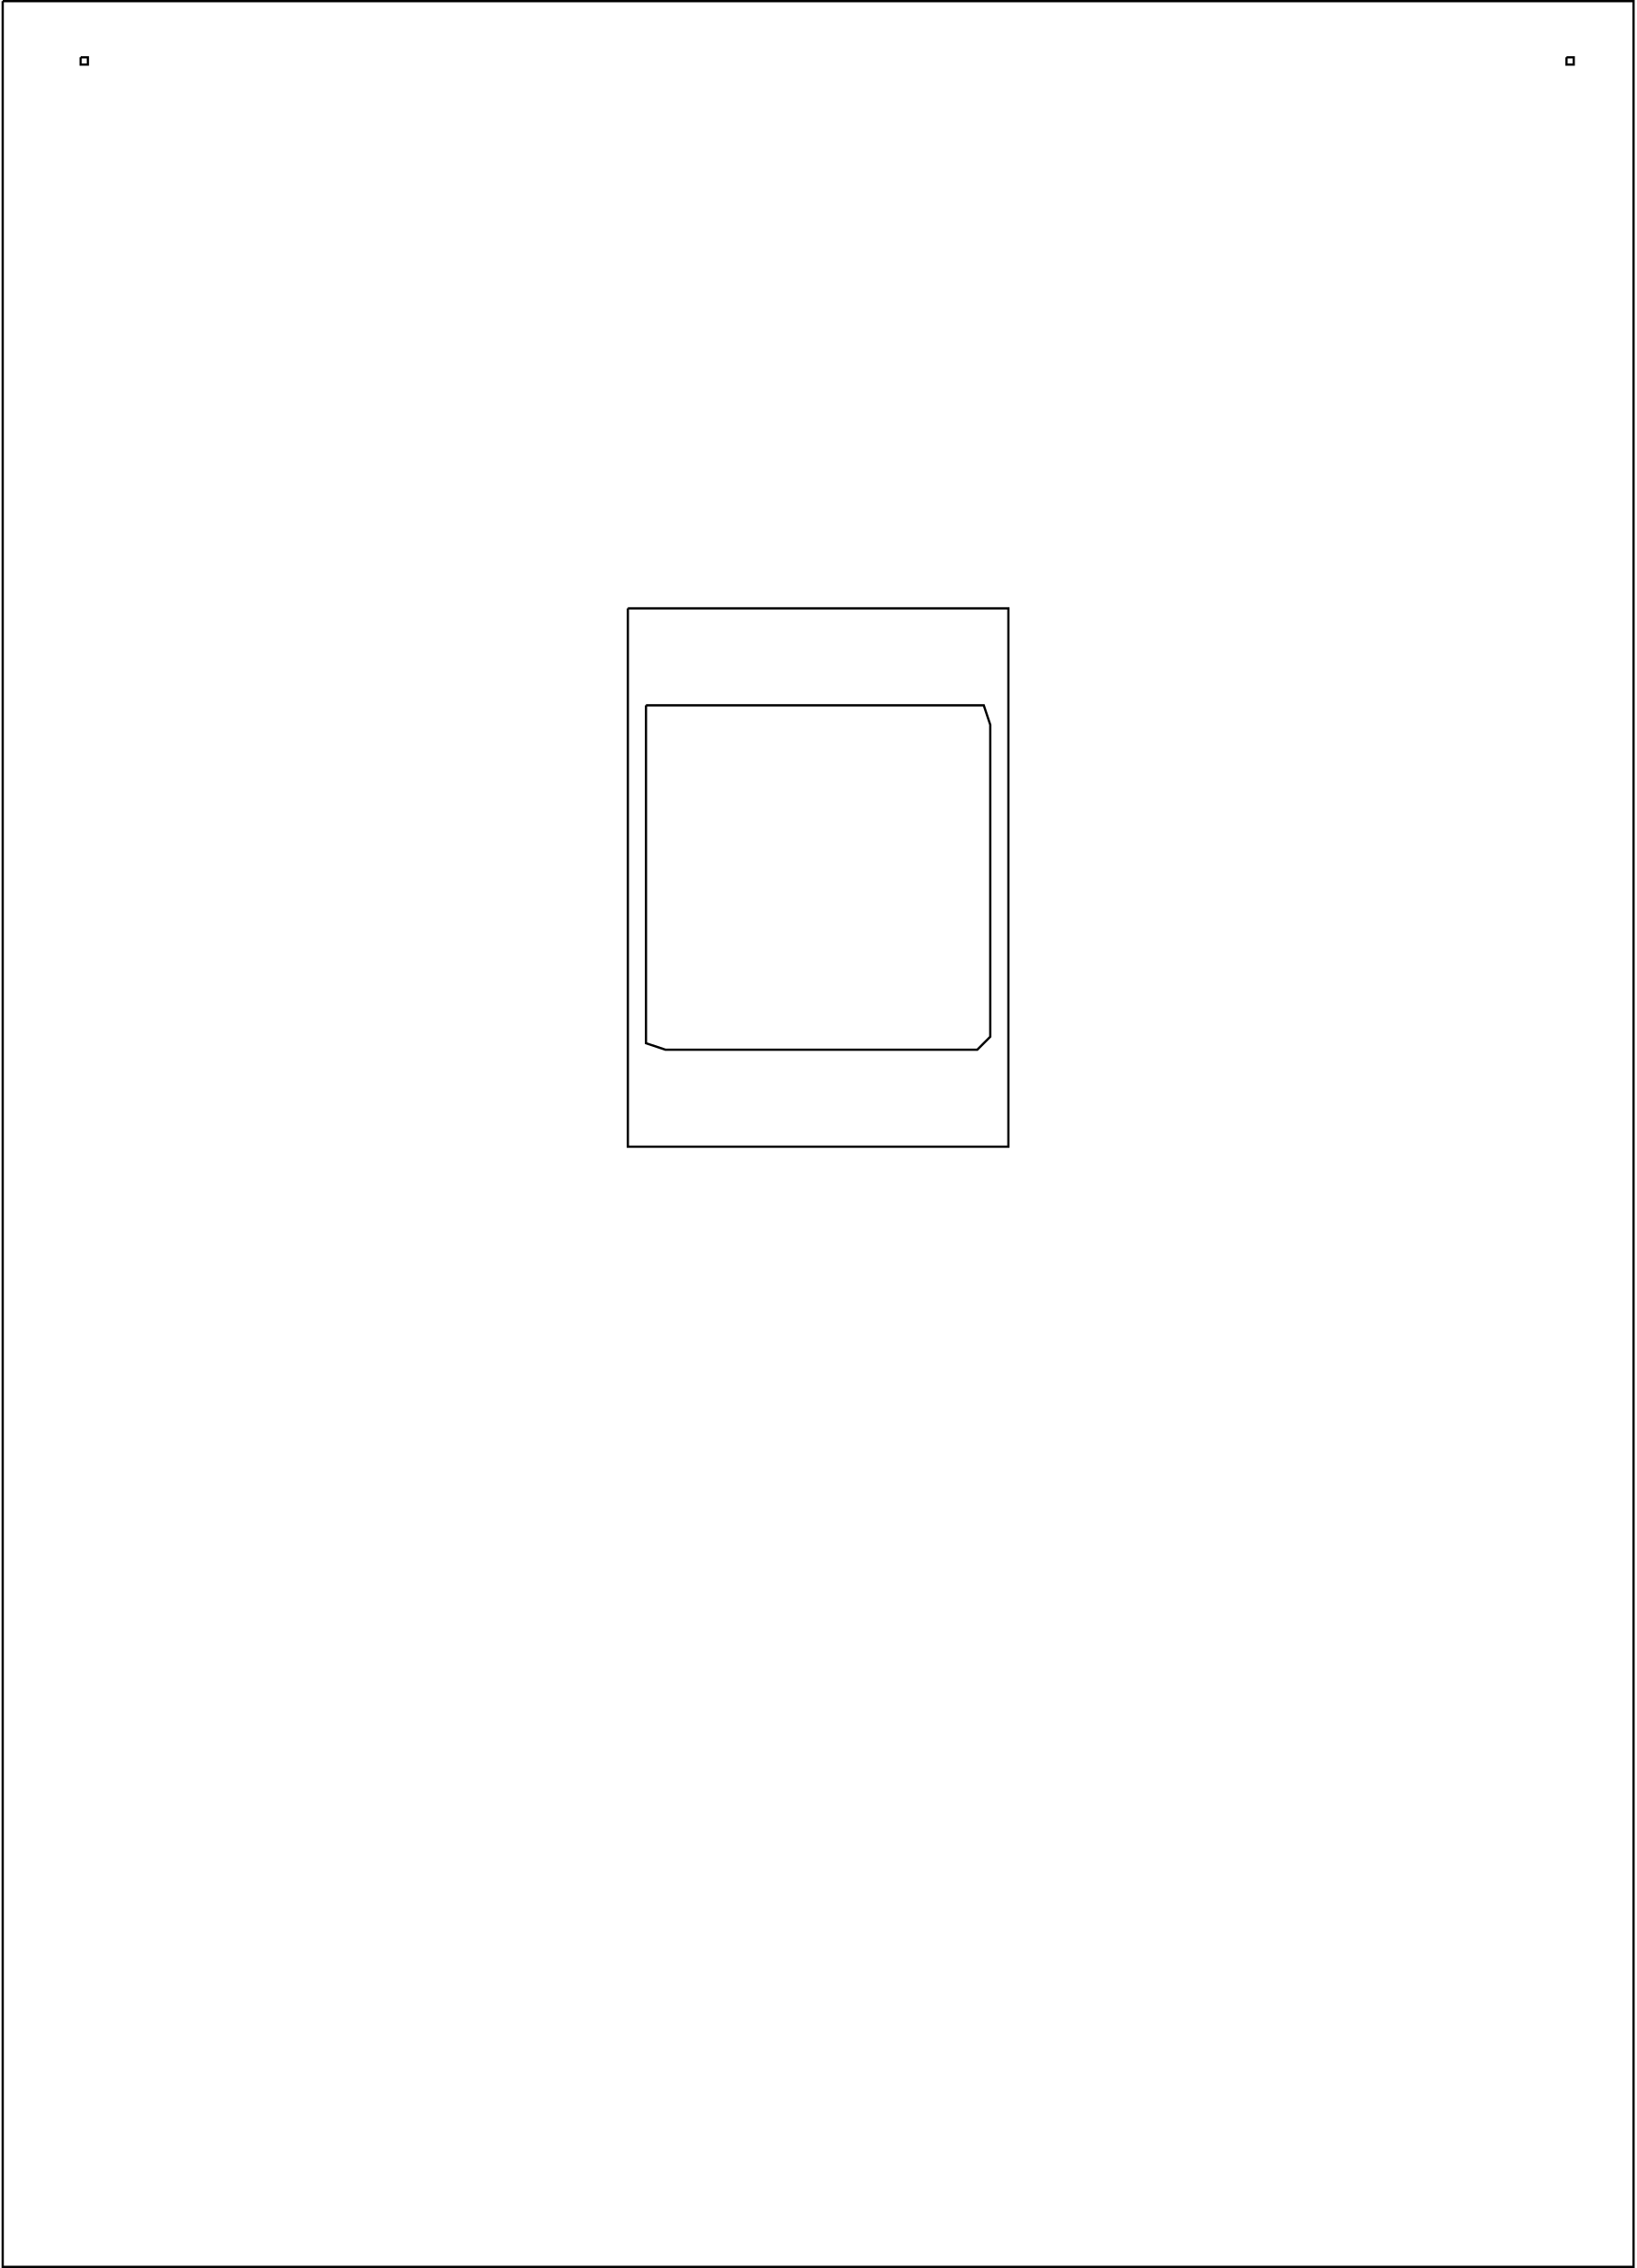
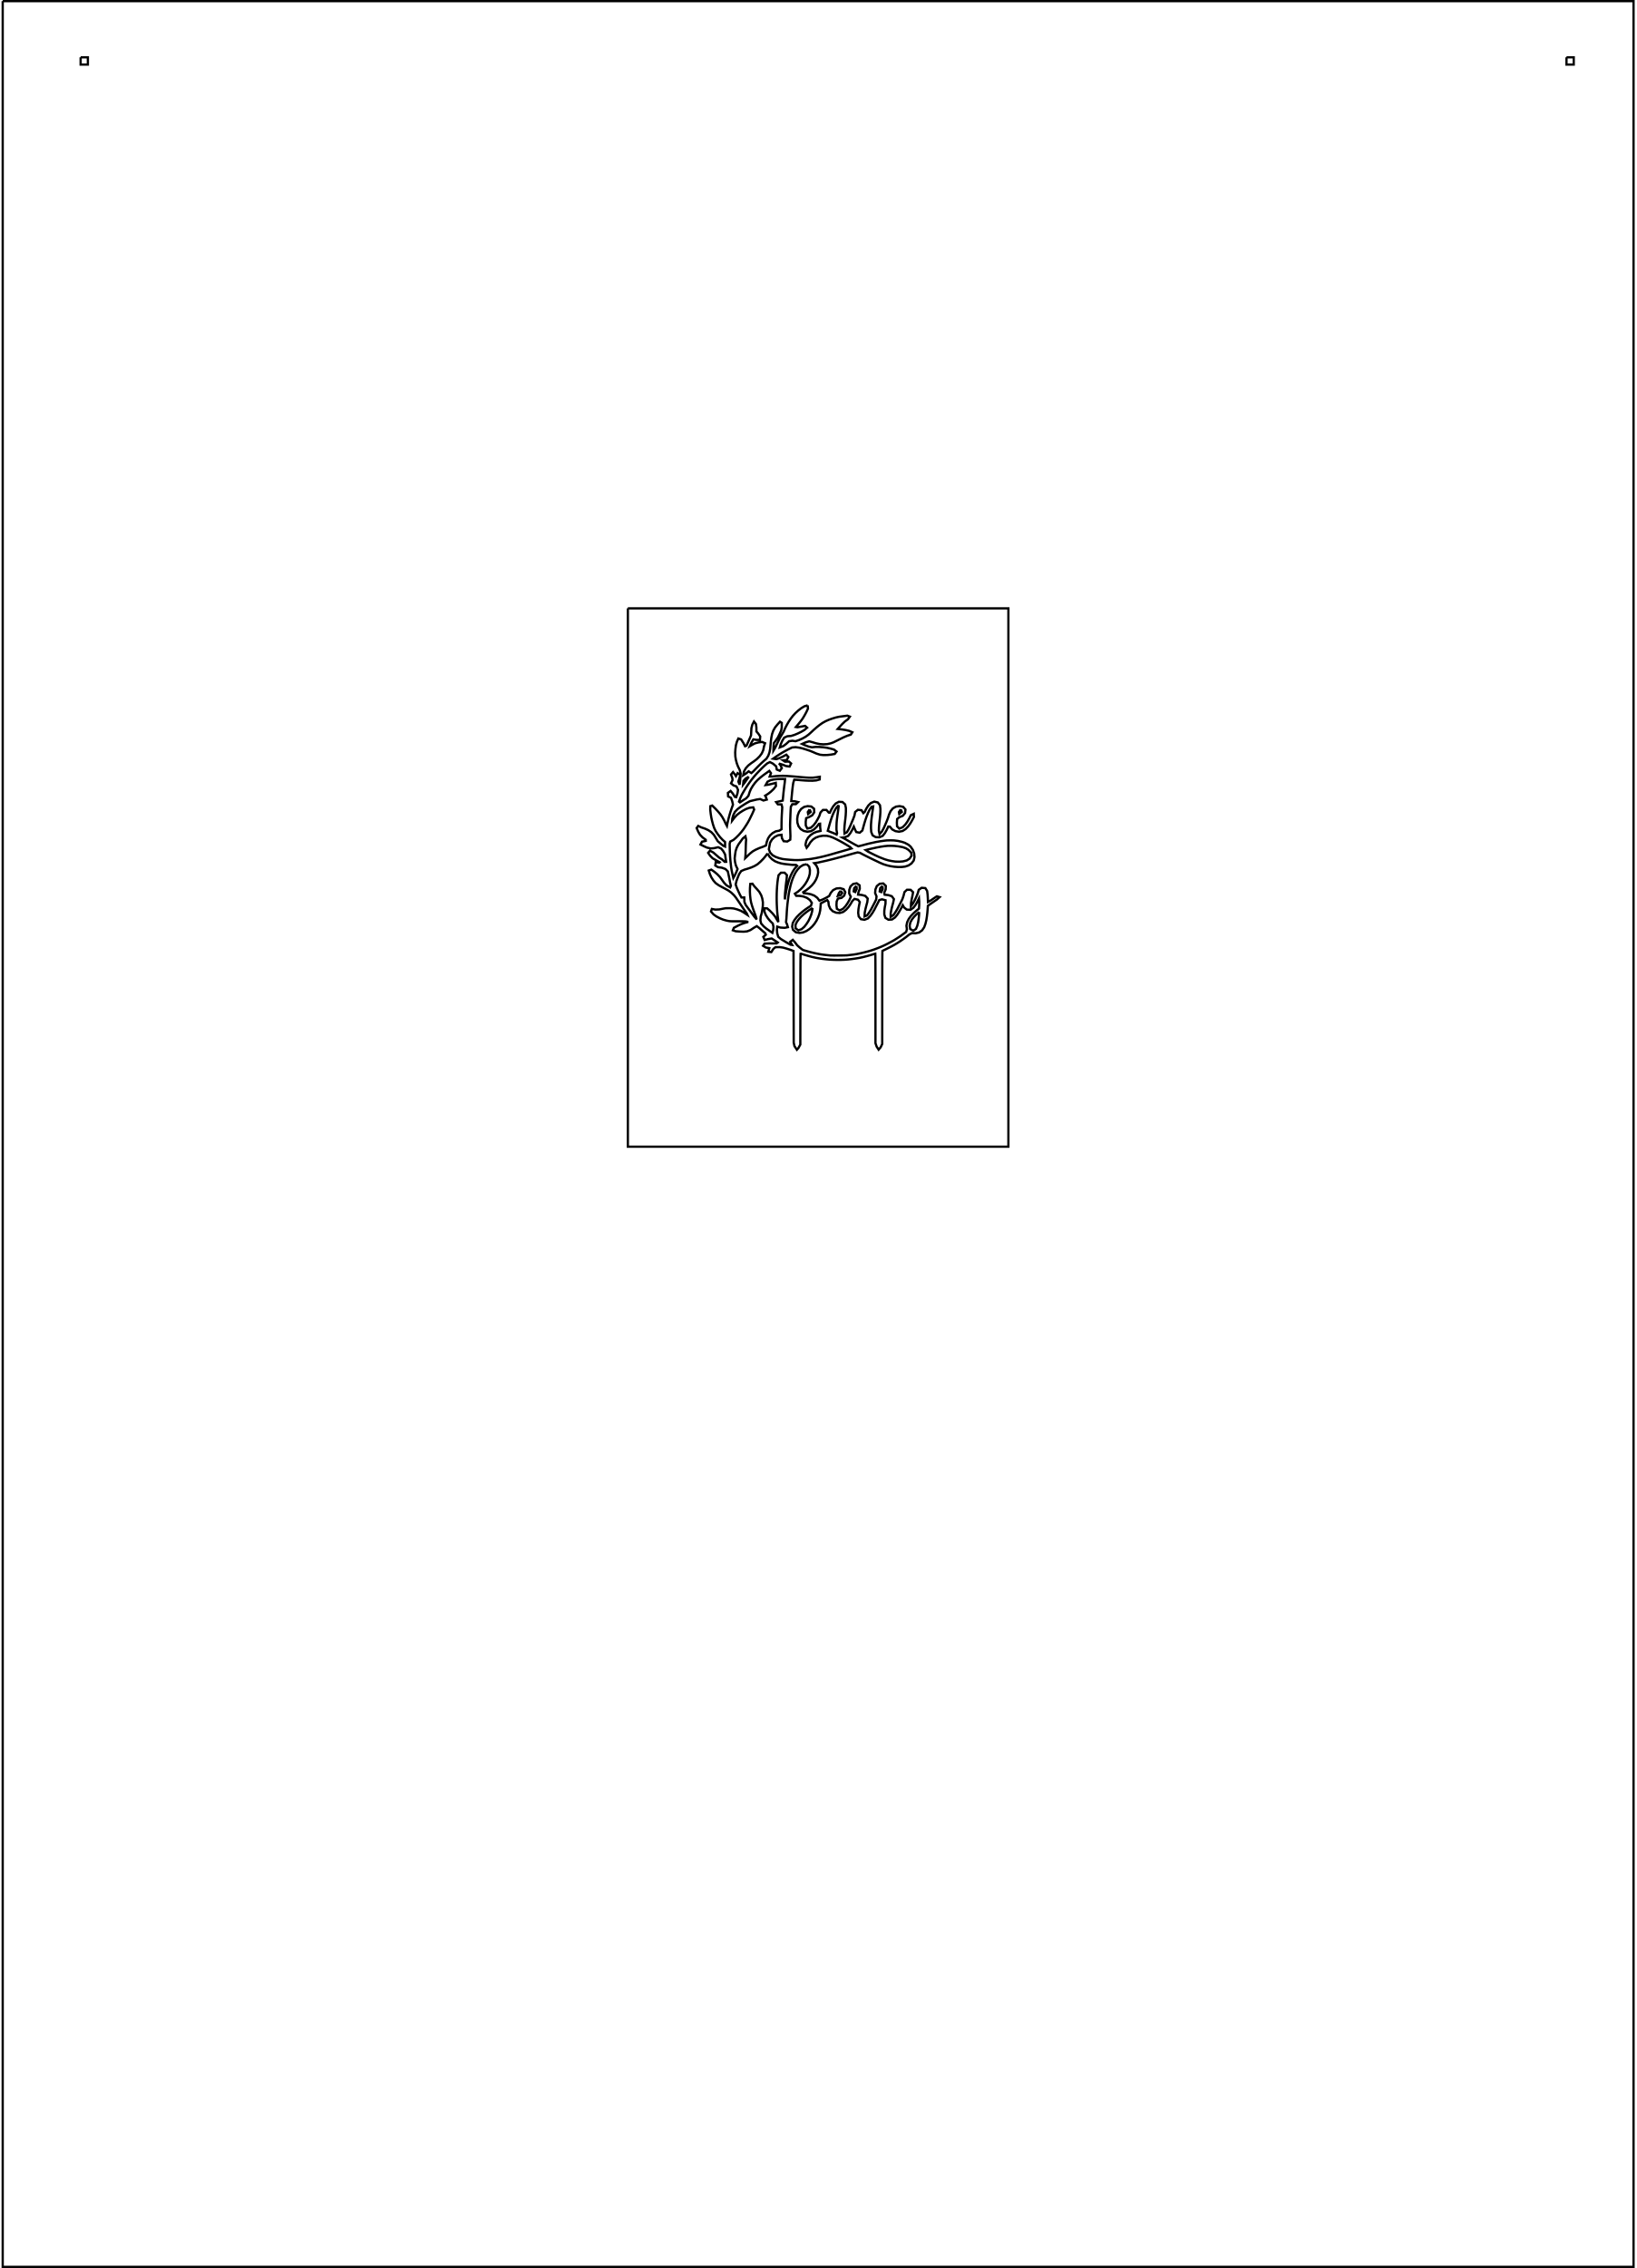
<svg xmlns="http://www.w3.org/2000/svg" baseProfile="full" height="600px" version="1.1" viewBox="-0.625 -0.625 901.25 1251.25" width="433px">
  <defs />
  <path d="M 0.0,0.0 L 900.0,0.0 L 900.0,1250.0 L 0.0,1250.0 L 0.0,0.0" fill="none" stroke="#000000" stroke-width="1.25" />
  <path d="M 43.0,31.0 L 47.0,31.0 L 47.0,35.0 L 43.0,35.0 L 43.0,31.0" fill="none" stroke="#000000" stroke-width="1.25" />
  <path d="M 863.0,31.0 L 867.0,31.0 L 867.0,35.0 L 863.0,35.0 L 863.0,31.0" fill="none" stroke="#000000" stroke-width="1.25" />
  <path d="M 345.0,335.0 L 555.0,335.0 L 555.0,632.0 L 345.0,632.0 L 345.0,335.0" fill="none" stroke="#000000" stroke-width="1.25" />
-   <path d="M 355,388.5 L 541.415,388.5 L 545,399.255 L 545,571.33 L 537.83,578.5 L 365.755,578.5 L 355,574.915 L 355,388.5" fill="none" stroke="#000000" stroke-width="1.25" />
+   <path d="M 505.782,502.544 L 505.682,504.456 L 505.475,506.354 L 505.189,508.241 L 504.732,510.089 L 504.002,511.861 L 502.497,512.864 L 500.81,511.898 L 500.499,510.151 L 500.88,508.302 L 501.789,506.627 L 502.977,505.137 L 504.306,503.784 L 505.782,502.544" fill="none" stroke="#000000" stroke-width="1.25" />
+   <path d="M 485.51,488.181 L 485.642,489.892 L 484.843,491.547 L 483.987,491.178 L 484.268,489.386 L 485.51,488.181" fill="none" stroke="#000000" stroke-width="1.25" />
+   <path d="M 471.149,488.145 L 471.282,489.856 L 470.482,491.511 L 469.627,491.142 L 469.907,489.35 L 471.149,488.145" fill="none" stroke="#000000" stroke-width="1.25" />
+   <path d="M 462.45,490.833 L 463.269,492.036 L 462.322,493.325 L 460.869,493.621 L 461.452,492.074 L 462.45,490.833" fill="none" stroke="#000000" stroke-width="1.25" />
+   <path d="M 446.917,500.297 L 446.689,502.208 L 446.16,504.073 L 445.45,505.867 L 444.586,507.588 L 443.541,509.197 L 442.35,510.713 L 440.899,511.978 L 439.105,512.651 L 437.587,511.518 L 437.492,509.679 L 438.306,507.932 L 439.455,506.387 L 440.744,504.978 L 442.168,503.68 L 443.698,502.462 L 445.278,501.338 L 446.917,500.297" fill="none" stroke="#000000" stroke-width="1.25" />
+   <path d="M 443.716,476.162 L 445.089,477.506 L 445.486,479.464 L 445.388,481.46 L 444.849,483.399 L 444.003,485.224 L 442.97,486.945 L 441.756,488.533 L 440.392,489.991 L 438.856,491.315 L 437.177,492.43 L 437.896,493.59 L 439.911,493.638 L 441.891,493.974 L 443.828,494.721 L 445.452,495.911 L 446.53,497.5 L 446.062,499.048 L 444.35,500.149 L 442.696,501.306 L 441.125,502.533 L 439.609,503.863 L 438.193,505.312 L 436.98,506.873 L 435.998,508.618 L 435.667,510.588 L 436.156,512.389 L 437.698,513.688 L 439.726,514.056 L 441.706,513.786 L 443.578,512.989 L 445.261,511.876 L 446.718,510.543 L 448.003,509.005 L 449.099,507.322 L 449.986,505.522 L 450.675,503.633 L 451.132,501.679 L 451.329,499.681 L 451.461,497.775 L 453.241,496.838 L 455.042,495.938 L 455.656,496.873 L 455.9,498.864 L 456.69,500.695 L 458.082,502.114 L 459.933,502.899 L 461.93,503.083 L 463.85,502.507 L 465.449,501.258 L 466.781,499.784 L 467.913,498.131 L 468.925,496.393 L 470.075,495.29 L 472.026,495.76 L 472.992,497.032 L 472.589,499.006 L 472.251,500.989 L 472.11,502.991 L 472.387,504.964 L 473.606,506.485 L 475.592,506.813 L 477.453,506.09 L 478.839,504.633 L 480.001,503.003 L 481.025,501.288 L 481.931,499.498 L 482.872,497.719 L 483.777,495.922 L 485.266,495.533 L 487.212,496.051 L 487.18,497.905 L 486.793,499.884 L 486.526,501.873 L 486.52,503.878 L 487.131,505.759 L 488.8,506.794 L 490.794,506.656 L 492.432,505.537 L 493.708,503.994 L 494.775,502.299 L 495.778,500.566 L 496.709,498.783 L 497.403,500 L 498.914,501.194 L 500.951,501.306 L 502.601,500.162 L 503.799,498.591 L 504.779,496.829 L 505.663,495.032 L 505.791,496.674 L 505.79,498.685 L 505.653,500.643 L 504.075,501.935 L 502.573,503.284 L 501.209,504.721 L 500.025,506.33 L 499.137,508.137 L 498.73,510.095 L 498.993,512.054 L 498.568,513.516 L 496.88,514.748 L 495.462,515.802 L 493.458,517.108 L 491.953,518.063 L 490.276,518.98 L 488.431,519.963 L 486.604,520.874 L 484.914,521.64 L 482.919,522.442 L 480.872,523.205 L 479.062,523.808 L 477.244,524.338 L 475.299,524.842 L 473.148,525.342 L 471.351,525.72 L 469.513,526.016 L 467.21,526.276 L 466.015,526.424 L 464.059,526.488 L 461.214,526.522 L 458.505,526.528 L 456.847,526.512 L 455.58,526.386 L 453.139,526.112 L 451.287,525.857 L 449.359,525.478 L 447.597,525.104 L 445.374,524.553 L 443.372,523.993 L 441.574,523.467 L 439.915,522.195 L 438.454,520.903 L 437.193,519.219 L 436.018,517.884 L 434.595,518.979 L 435.637,520.68 L 434.71,520.558 L 432.814,519.472 L 431.215,518.51 L 429.43,517.421 L 427.98,516.2 L 427.438,514.287 L 427.245,512.265 L 427.424,510.594 L 429.235,511.122 L 431.553,511.257 L 433.314,510.899 L 432.827,509.267 L 432.299,508.145 L 432.492,506.152 L 432.623,504.146 L 432.731,502.14 L 432.881,500.136 L 433.075,498.133 L 433.319,496.137 L 433.582,494.143 L 433.862,492.154 L 434.272,490.185 L 434.71,488.223 L 435.23,486.281 L 435.851,484.382 L 436.625,482.521 L 437.537,480.734 L 438.681,479.084 L 440.038,477.647 L 441.741,476.579 L 443.716,476.162" fill="none" stroke="#000000" stroke-width="1.25" />
+   <path d="M 422.083,470.207 L 423.209,472.061 L 424.607,473.448 L 426.204,474.523 L 427.909,475.221 L 429.573,475.71 L 431.471,476.052 L 433.87,476.315 L 435.732,476.51 L 437.795,476.537 L 438.427,477.064 L 437.08,478.551 L 435.995,480.227 L 435.069,482.007 L 434.275,483.85 L 433.66,485.762 L 433.113,487.689 L 432.649,489.643 L 432.266,491.616 L 431.939,493.594 L 431.652,495.581 L 431.65,494.136 L 431.748,492.13 L 431.943,490.131 L 432.131,488.132 L 432.374,486.137 L 432.638,484.145 L 432.774,482.148 L 431.494,480.838 L 429.487,480.842 L 428.164,482.228 L 427.81,484.206 L 427.547,486.198 L 427.366,488.197 L 427.237,490.198 L 427.155,492.204 L 427.123,494.211 L 427.133,496.219 L 427.185,498.226 L 427.278,500.233 L 427.411,502.238 L 427.601,504.237 L 427.867,506.23 L 428.053,508.087 L 427.147,506.538 L 426.215,504.962 L 424.92,503.381 L 423.288,501.733 L 421.854,500.511 L 420.299,500.463 L 420.401,502.391 L 421.138,504.221 L 422.33,506.06 L 423.539,507.506 L 424.978,508.903 L 425.366,510.777 L 425.184,512.573 L 424.766,514.016 L 421.444,511.696 L 419.968,510.461 L 418.52,508.815 L 418.156,507.167 L 418.309,505.07 L 418.888,503.082 L 419.233,501.116 L 419.487,499.129 L 419.515,497.131 L 419.182,495.09 L 418.598,493.288 L 417.57,491.45 L 416.354,490.026 L 414.789,488.316 L 413.755,486.914 L 412.545,487.045 L 412.388,489.313 L 412.351,491.28 L 412.452,493.306 L 412.684,495.507 L 413.01,497.252 L 413.542,499.109 L 414.278,501.29 L 414.9,502.957 L 415.61,504.943 L 416.083,506.638 L 414.826,505.148 L 412.538,502.038 L 410.998,499.965 L 409.987,498.558 L 409.322,496.954 L 409.233,494.505 L 407.709,494.526 L 406.908,493.079 L 405.885,490.914 L 405.134,489.183 L 404.503,487.343 L 404.937,485.437 L 405.605,483.608 L 406.442,481.571 L 407.55,479.93 L 409.301,479.167 L 411.045,478.654 L 413.188,477.923 L 414.951,477.136 L 416.578,476.166 L 418.152,474.797 L 419.744,473.181 L 420.875,471.846 L 422.083,470.207" fill="none" stroke="#000000" stroke-width="1.25" />
+   <path d="M 445.32,445.889 L 445.91,447.32 L 444.5,448.463 L 444.301,447.392 L 445.32,445.889" fill="none" stroke="#000000" stroke-width="1.25" />
+   <path d="M 461.41,443.567 L 461.186,445.507 L 460.925,447.439 L 460.645,449.372 L 460.386,451.307 L 460.2,453.25 L 460.126,455.201 L 460.122,457.153 L 460.462,459.066 L 460.212,459.817 L 458.191,458.878 L 456.541,458.268 L 455.324,457.723 L 455.859,455.845 L 456.377,453.963 L 456.938,452.092 L 457.557,450.238 L 458.263,448.418 L 459.084,446.65 L 460.059,444.963 L 461.41,443.567" fill="none" stroke="#000000" stroke-width="1.25" />
+   <path d="M 464.995,458.246 L 464.995,458.246" fill="none" stroke="#000000" stroke-width="1.25" />
+   <path d="M 490.192,465.994 L 492.154,466.065 L 494.228,466.3 L 496.652,466.743 L 498.45,467.364 L 499.908,468.278 L 501.364,469.775 L 501.583,471.436 L 500.484,473.08 L 498.896,474.077 L 496.843,474.602 L 494.742,474.763 L 492.624,474.703 L 490.871,474.458 L 488.774,474.037 L 486.824,473.452 L 484.875,472.696 L 483.477,472.125 L 481.201,471.07 L 479.487,470.215 L 477.464,469.182 L 476.277,468.348 L 478.316,467.813 L 480.105,467.427 L 482.493,466.901 L 484.713,466.488 L 486.709,466.192 L 488.345,466.035 L 490.192,465.994" fill="none" stroke="#000000" stroke-width="1.25" />
+   <path d="M 495.589,445.868 L 496.199,447.319 L 494.784,448.466 L 494.582,447.397 L 495.589,445.868" fill="none" stroke="#000000" stroke-width="1.25" />
+   <path d="M 429.734,429.128 L 431.753,429.162 L 431.586,431.01 L 431.314,433.011 L 431.077,435.018 L 430.849,437.026 L 430.666,439.046 L 430.468,441.047 L 428.764,441.451 L 426.838,441.878 L 427.771,443.139 L 429.792,443.162 L 430.201,444.741 L 430.087,446.757 L 429.966,448.773 L 429.876,450.792 L 429.822,452.812 L 429.795,454.832 L 429.807,456.852 L 428.561,457.655 L 426.61,458.035 L 424.898,458.979 L 423.46,460.288 L 422.387,461.888 L 421.68,463.781 L 421.215,465.834 L 419.433,466.58 L 417.501,467.274 L 415.541,468.151 L 413.961,469.042 L 412.306,470.358 L 410.758,471.888 L 409.772,472.814 L 409.912,471.277 L 410.002,469.031 L 410.075,466.273 L 410.166,463.895 L 410.28,462.582 L 409.88,460.773 L 408.427,461.947 L 407.184,463.67 L 406.024,465.267 L 405.093,467.025 L 404.468,468.908 L 404.163,470.971 L 403.944,472.951 L 404.165,475 L 404.621,476.87 L 405.542,478.817 L 404.808,480.619 L 403.962,482.407 L 403.211,483.77 L 402.745,481.778 L 402.302,479.649 L 401.975,477.639 L 401.768,475.71 L 401.562,473.886 L 401.401,471.784 L 401.307,469.854 L 401.233,467.674 L 401.183,464.855 L 401.459,463.712 L 403.297,462.733 L 404.61,461.611 L 406.198,460.025 L 407.533,458.519 L 408.779,456.938 L 409.782,455.439 L 411.046,453.456 L 411.969,451.793 L 412.746,450.225 L 413.742,448.178 L 414.702,445.983 L 414.206,444.785 L 412.097,445.03 L 410.216,445.708 L 408.466,446.64 L 406.678,447.794 L 405.147,449.022 L 403.752,450.546 L 402.53,452.174 L 402.645,450.926 L 403.204,449.054 L 404.065,447.309 L 405.539,445.773 L 407.015,444.656 L 408.997,443.339 L 410.431,442.448 L 412.393,441.369 L 414.28,440.916 L 416.14,440.472 L 418.006,440.194 L 419.824,441.016 L 421.66,440.5 L 421.086,438.83 L 420.759,438.363 L 422.507,437.246 L 423.909,436.154 L 425.417,434.725 L 426.724,433.036 L 426.627,431.282 L 424.69,431.785 L 422.713,432.256 L 421.05,432.471 L 422.055,430.652 L 423.729,429.8 L 425.699,429.396 L 427.707,429.188 L 429.734,429.128" fill="none" stroke="#000000" stroke-width="1.25" />
+   <path d="M 426.126,435.329 L 426.126,435.329" fill="none" stroke="#000000" stroke-width="1.25" />
+   <path d="M 411.739,427.89 L 410.661,429.423 L 409.573,430.985 L 408.615,432.236 L 408.834,430.178 L 410.004,428.872 L 411.739,427.89" fill="none" stroke="#000000" stroke-width="1.25" />
+   <path d="M 444.23,388.5 L 442.375,389.055 L 440.612,390.134 L 438.98,391.406 L 437.474,392.792 L 436.095,394.285 L 434.919,395.809 L 433.775,397.528 L 432.794,399.201 L 431.83,401.062 L 431.005,402.953 L 430.032,404.594 L 429.044,406.205 L 428.106,408.116 L 427.188,410.031 L 426.315,411.877 L 425.339,413.499 L 425.39,411.353 L 425.54,409.404 L 426.703,407.826 L 427.8,406.202 L 428.72,404.344 L 429.609,402.378 L 429.923,400.74 L 429.936,398.173 L 428.956,397.537 L 427.566,399.073 L 426.288,400.633 L 425.271,402.427 L 424.585,404.356 L 424.183,406.364 L 423.921,408.375 L 423.736,410.256 L 423.545,412.48 L 423.177,414.37 L 422.527,416.249 L 421.484,417.935 L 419.975,419.237 L 418.634,420.461 L 417.026,422.036 L 415.382,423.72 L 414.181,424.994 L 413.146,425.875 L 411.66,424.914 L 410.109,426.188 L 408.673,427.073 L 409.073,425.023 L 410.046,423.252 L 411.396,421.743 L 412.904,420.546 L 414.667,419.324 L 416.188,418.15 L 417.705,416.654 L 418.889,415.068 L 419.707,413.269 L 420.151,411.098 L 420.726,409.411 L 419.072,408.695 L 417.055,408.967 L 415.116,409.495 L 413.372,410.418 L 412.321,411.049 L 413.135,409.203 L 414.246,407.27 L 415.865,407.544 L 417.889,407.636 L 418.036,405.661 L 416.974,404.089 L 415.965,402.929 L 415.932,400.68 L 415.68,398.817 L 414.607,397.432 L 413.702,399.132 L 413.187,401.071 L 413.08,403.147 L 412.975,405.094 L 412.189,406.923 L 411.388,408.687 L 410.455,410.76 L 409.675,411.081 L 408.77,409.287 L 407.512,407.309 L 405.971,406.794 L 405.179,408.589 L 404.648,410.483 L 404.374,412.556 L 404.227,414.501 L 404.313,416.726 L 404.607,418.557 L 405.143,420.541 L 405.802,422.283 L 406.76,424.216 L 407.239,426.111 L 407.101,428.192 L 406.92,430.118 L 406.662,432.309 L 405.984,430.578 L 406.573,428.74 L 407.032,426.813 L 405.562,425.896 L 404.644,427.543 L 404.14,426.72 L 403.047,425.338 L 401.915,426.69 L 402.636,428.542 L 402.775,429.784 L 401.937,431.528 L 403.25,432.653 L 404.946,433.266 L 405.789,435.116 L 405.531,436.918 L 404.795,439.183 L 404.047,439.004 L 402.921,437.191 L 401.705,435.739 L 400.217,436.816 L 400.325,438.751 L 401.921,439.532 L 402.605,441.44 L 403.011,443.308 L 402.302,445.294 L 401.637,447.253 L 401.07,449.142 L 400.536,451.103 L 400.039,453.191 L 399.682,455.045 L 399.015,453.824 L 398.204,452.085 L 397.148,450.181 L 396.105,448.67 L 394.842,447.167 L 393.379,445.589 L 391.554,443.787 L 390.489,444.142 L 390.463,446.129 L 390.726,448.357 L 391.034,450.301 L 391.455,452.217 L 392.001,454.276 L 392.627,456.133 L 393.473,457.895 L 394.607,459.557 L 395.875,461.211 L 397.339,462.753 L 398.645,463.9 L 398.652,466.411 L 397.576,465.937 L 396.093,464.735 L 394.587,463.439 L 393.51,461.632 L 392.445,459.917 L 391.044,458.461 L 389.368,457.342 L 387.619,456.556 L 385.428,455.802 L 383.827,455.035 L 382.955,456.212 L 383.873,458.291 L 384.826,459.913 L 386.236,461.38 L 387.975,462.665 L 387.997,463.294 L 385.92,463.735 L 385.068,465.281 L 386.82,466.168 L 388.582,466.975 L 390.689,467.461 L 392.472,467.317 L 394.861,466.784 L 396.493,467.528 L 397.623,468.906 L 398.661,470.766 L 398.958,472.911 L 399.242,474.828 L 398.485,474.873 L 396.958,473.504 L 395.338,472.487 L 393.731,471.082 L 392.165,469.699 L 390.307,468.706 L 389.314,469.881 L 390.367,471.448 L 391.743,472.858 L 393.55,473.912 L 395.683,475.075 L 395.462,475.29 L 393.505,474.958 L 393.245,476.885 L 394.741,477.794 L 396.878,478.081 L 398.833,478.803 L 400.147,480.106 L 400.608,482.134 L 401.026,484.164 L 401.415,486.281 L 401.858,488.119 L 401.473,488.953 L 399.452,487.826 L 398.127,486.426 L 395.85,483.237 L 394.409,481.74 L 392.786,480.374 L 391.052,479.139 L 389.643,479.64 L 390.268,481.572 L 391.062,483.339 L 392.169,485.103 L 393.418,486.545 L 395.138,487.772 L 396.948,488.771 L 398.694,489.689 L 400.595,490.741 L 402.076,491.832 L 403.595,493.299 L 404.674,494.652 L 405.934,496.489 L 408.209,499.848 L 409.376,501.549 L 410.655,503.375 L 410.973,504.133 L 408.901,502.755 L 407.273,501.825 L 405.369,501.101 L 403.46,500.59 L 401.766,500.416 L 399.028,500.446 L 397.408,500.723 L 395.457,501.11 L 393.266,501.195 L 391.355,500.843 L 390.874,502.244 L 392.305,503.861 L 393.808,504.947 L 395.863,506.015 L 397.573,506.717 L 399.514,507.28 L 401.062,507.574 L 402.58,507.657 L 405.676,507.646 L 408.316,507.651 L 409.981,507.709 L 411.439,507.998 L 409.328,508.59 L 407.513,509.241 L 405.755,510.067 L 403.506,511.258 L 402.949,512.62 L 404.502,513.152 L 406.862,513.319 L 408.934,513.39 L 410.833,513.198 L 412.669,512.487 L 414.382,511.338 L 416.135,510.309 L 417.576,511.411 L 419.224,512.87 L 420.869,514.299 L 421.117,515.063 L 419.758,516.241 L 420.504,517.972 L 422.355,517.48 L 424.374,517.146 L 425.855,518.097 L 427.723,519.343 L 427.098,519.824 L 424.74,519.864 L 423.054,519.834 L 420.436,519.967 L 419.613,521.171 L 421.182,522.123 L 423.065,522.456 L 422.512,524.439 L 424.172,524.635 L 425.318,522.863 L 426.461,521.935 L 428.81,521.9 L 430.743,522.185 L 432.603,522.707 L 434.524,523.321 L 436.428,524.018 L 436.532,574.564 L 436.925,576.473 L 438.285,578.5 L 439.15,577.519 L 440.174,575.654 L 440.224,537.946 L 440.243,532.889 L 440.254,530.861 L 440.266,529.162 L 440.279,527.79 L 440.293,526.742 L 440.308,526.014 L 440.324,525.604 L 440.615,525.566 L 442.652,526.196 L 444.504,526.731 L 446.529,527.282 L 448.548,527.737 L 450.308,528.061 L 452.414,528.387 L 454.447,528.625 L 456.447,528.802 L 458.473,528.903 L 460.6,528.955 L 462.656,528.938 L 464.722,528.854 L 466.612,528.702 L 468.757,528.462 L 470.752,528.177 L 472.583,527.877 L 474.602,527.448 L 476.591,526.944 L 478.508,526.419 L 480.463,525.816 L 481.546,525.532 L 481.562,525.824 L 481.578,526.43 L 481.591,527.354 L 481.603,528.601 L 481.614,530.175 L 481.631,534.319 L 481.645,543.09 L 481.648,574.912 L 482.282,576.754 L 483.398,578.465 L 484.508,577.164 L 485.374,575.318 L 485.39,536.96 L 485.403,531.706 L 485.411,529.644 L 485.422,527.933 L 485.434,526.553 L 485.448,525.486 L 485.463,524.713 L 485.481,524.214 L 485.501,523.97 L 486.506,523.484 L 488.275,522.621 L 490.403,521.541 L 492.04,520.654 L 493.709,519.659 L 495.264,518.671 L 497.127,517.377 L 498.588,516.318 L 500.224,514.99 L 501.775,514.154 L 503.801,514.268 L 505.759,513.802 L 507.39,512.626 L 508.527,510.968 L 509.214,509.075 L 509.7,507.112 L 510.013,505.117 L 510.258,503.108 L 510.431,501.095 L 510.579,499.093 L 512.222,497.913 L 513.892,496.775 L 515.559,495.63 L 517.045,494.317 L 515.54,493.868 L 513.849,494.976 L 512.191,496.119 L 510.614,496.986 L 510.547,494.966 L 510.422,492.949 L 510.171,490.947 L 509.18,489.342 L 507.126,489.165 L 505.531,490.286 L 504.992,492.201 L 504.216,494.07 L 503.383,495.899 L 502.426,497.67 L 501.227,499.321 L 501.273,497.528 L 501.628,495.539 L 502.051,493.563 L 502.408,491.59 L 501.052,490.285 L 499.041,490.245 L 497.652,491.543 L 497.161,493.496 L 496.518,495.397 L 495.622,497.212 L 494.672,499.002 L 493.764,500.79 L 492.721,502.528 L 491.578,504.191 L 490.049,505.259 L 490.053,503.248 L 490.414,501.262 L 490.886,499.299 L 491.419,497.351 L 491.823,495.394 L 490.645,493.813 L 488.738,493.2 L 486.706,492.986 L 486.487,491.899 L 487.28,490.06 L 487.361,488.109 L 485.959,486.765 L 483.953,486.961 L 482.391,488.215 L 481.625,490.064 L 481.458,492.059 L 482.23,493.909 L 482.029,495.624 L 481.135,497.439 L 480.198,499.234 L 479.257,501.011 L 478.208,502.731 L 477.031,504.384 L 475.631,504.938 L 475.715,502.928 L 476.109,500.941 L 476.603,498.985 L 477.139,497.034 L 477.365,495.106 L 476.025,493.644 L 474.092,493.121 L 472.06,492.926 L 472.267,491.612 L 472.993,489.755 L 472.897,487.809 L 471.306,486.68 L 469.327,487.058 L 467.861,488.415 L 467.206,490.309 L 467.148,492.3 L 468.039,494.116 L 467.255,495.915 L 466.256,497.659 L 465.095,499.335 L 463.711,500.758 L 461.892,501.643 L 460.35,500.758 L 460.114,498.756 L 460.224,496.744 L 460.906,495.123 L 462.888,494.739 L 464.411,493.462 L 464.987,491.59 L 464.096,489.938 L 462.112,489.366 L 460.102,489.539 L 458.28,490.437 L 456.986,491.939 L 456.075,493.717 L 454.317,494.717 L 452.499,495.619 L 450.737,496.281 L 449.535,494.689 L 447.906,493.482 L 446.032,492.747 L 444.049,492.343 L 442.038,492.118 L 441.776,491.579 L 443.483,490.457 L 445.073,489.231 L 446.545,487.861 L 447.841,486.296 L 448.857,484.587 L 449.613,482.719 L 450.02,480.749 L 449.879,478.752 L 449.05,476.92 L 447.838,475.578 L 449.765,475.294 L 452.12,474.759 L 453.066,474.554 L 454.593,474.208 L 456.929,473.636 L 459.47,472.985 L 462.195,472.253 L 463.661,471.859 L 465.116,471.468 L 466.678,471.032 L 469.453,470.242 L 471.791,469.643 L 473.133,469.893 L 474.41,470.595 L 476.101,471.461 L 478.245,472.529 L 480.444,473.602 L 482.302,474.482 L 484.122,475.362 L 486.112,476.201 L 488.063,476.804 L 489.922,477.241 L 492.054,477.564 L 494.189,477.713 L 496.211,477.684 L 498.004,477.47 L 499.861,476.856 L 501.519,475.745 L 502.774,474.113 L 503.185,472.217 L 503.012,470.257 L 502.321,468.316 L 501.09,466.494 L 499.866,465.422 L 497.852,464.349 L 496.301,463.832 L 494.068,463.311 L 491.933,463.035 L 490.056,462.978 L 487.844,463.035 L 486.626,463.173 L 484.271,463.495 L 482,463.895 L 477.726,464.847 L 476.062,465.282 L 474.17,465.796 L 472.18,466.278 L 470.35,465.357 L 466.815,463.358 L 465.345,462.501 L 463.403,461.459 L 464.721,461.304 L 466.552,460.565 L 467.805,458.982 L 468.812,457.23 L 469.679,455.404 L 470.202,456.657 L 471.028,458.408 L 472.965,458.786 L 474.43,457.546 L 474.966,455.595 L 475.51,453.647 L 476.099,451.712 L 476.759,449.802 L 477.516,447.928 L 478.397,446.116 L 479.525,444.437 L 480.379,444.293 L 480.117,446.296 L 479.835,448.299 L 479.561,450.303 L 479.322,452.311 L 479.181,454.327 L 479.174,456.349 L 479.311,458.361 L 480.065,460.22 L 481.759,461.221 L 483.778,461.31 L 485.609,460.552 L 486.865,458.972 L 487.863,457.212 L 488.729,455.386 L 489.6,455.432 L 490.89,456.971 L 492.666,457.917 L 494.657,458.231 L 496.625,457.831 L 498.311,456.737 L 499.709,455.275 L 500.887,453.635 L 501.921,451.897 L 502.858,450.104 L 502.788,448.361 L 501.158,449.117 L 500.253,450.924 L 499.254,452.683 L 498.076,454.321 L 496.652,455.752 L 494.812,456.513 L 493.562,455.253 L 493.457,453.238 L 493.608,451.222 L 494.845,450.21 L 496.701,449.471 L 497.987,447.933 L 498.206,445.973 L 496.922,444.502 L 494.956,444.109 L 492.962,444.387 L 491.215,445.376 L 489.951,446.946 L 489.13,448.788 L 488.534,450.72 L 487.8,452.603 L 486.999,454.46 L 486.182,456.308 L 485.217,458.086 L 483.897,459.56 L 483.517,457.714 L 483.574,455.695 L 483.753,453.683 L 483.987,451.675 L 484.209,449.665 L 484.353,447.648 L 484.38,445.625 L 484.137,443.623 L 482.921,442.073 L 480.978,441.63 L 479.136,442.379 L 477.692,443.793 L 476.596,445.484 L 475.692,447.296 L 474.951,447.976 L 473.935,446.354 L 471.965,446.133 L 470.438,447.343 L 470.056,449.321 L 469.343,451.211 L 468.555,453.074 L 467.771,454.941 L 466.921,456.772 L 465.904,458.513 L 464.57,459.238 L 464.454,457.221 L 464.562,455.206 L 464.774,453.196 L 465.018,451.186 L 465.221,449.174 L 465.328,447.155 L 465.324,445.133 L 464.916,443.167 L 463.448,441.84 L 461.463,441.721 L 459.692,442.663 L 458.368,444.186 L 457.334,445.919 L 456.455,447.743 L 455.851,447.675 L 454.617,446.229 L 452.63,446.224 L 451.3,447.627 L 450.673,449.537 L 449.748,451.335 L 448.715,453.074 L 447.492,454.677 L 445.992,456.029 L 444.065,456.482 L 443.193,454.785 L 443.147,452.768 L 443.401,450.762 L 445.001,450.142 L 446.757,449.179 L 447.87,447.521 L 447.765,445.552 L 446.23,444.321 L 444.227,444.111 L 442.266,444.546 L 440.608,445.687 L 439.445,447.327 L 438.738,449.22 L 438.45,451.217 L 438.563,453.232 L 439.164,455.155 L 440.36,456.768 L 442.078,457.81 L 444.053,458.225 L 446.039,457.947 L 447.778,456.929 L 449.217,455.518 L 450.441,453.906 L 451.08,453.813 L 451.133,455.836 L 451.374,457.799 L 449.218,458.261 L 447.42,458.999 L 445.844,460.073 L 444.455,461.502 L 443.488,463.241 L 442.994,465.462 L 443.668,467.093 L 444.665,465.806 L 445.749,464.031 L 447.165,462.512 L 448.743,461.465 L 450.642,460.786 L 452.701,460.446 L 454.705,460.479 L 456.396,460.832 L 458.091,461.435 L 460.191,462.423 L 462.187,463.469 L 463.954,464.452 L 465.664,465.459 L 467.675,466.696 L 468.414,467.472 L 466.212,468.135 L 462.411,469.229 L 460.851,469.664 L 456.309,470.981 L 454.612,471.43 L 452.668,471.921 L 450.645,472.387 L 448.467,472.824 L 446.364,473.188 L 444.568,473.436 L 442.703,473.623 L 440.578,473.811 L 438.722,473.887 L 436.955,473.862 L 434.605,473.725 L 432.224,473.516 L 430.364,473.278 L 428.515,472.824 L 426.547,472.12 L 424.899,471.209 L 423.507,469.717 L 422.806,467.916 L 423.164,465.935 L 423.51,464.237 L 424.55,462.503 L 426.052,461.094 L 427.876,460.187 L 429.802,459.918 L 430.034,461.834 L 430.986,463.475 L 432.974,463.638 L 434.631,462.62 L 434.714,460.614 L 434.645,458.592 L 434.565,456.568 L 434.525,454.545 L 434.576,452.529 L 434.656,450.508 L 434.725,448.485 L 434.816,446.465 L 434.951,444.45 L 435.722,443.066 L 437.746,443.013 L 438.95,441.88 L 437.118,441.436 L 435.169,441.309 L 435.757,435.274 L 435.99,433.266 L 436.276,431.263 L 436.824,429.517 L 438.836,429.667 L 440.852,429.841 L 442.87,429.997 L 444.891,430.089 L 446.913,430.1 L 448.926,429.937 L 450.87,429.399 L 450.923,427.92 L 448.951,428.212 L 446.946,428.444 L 444.924,428.423 L 442.908,428.309 L 440.894,428.141 L 436.862,427.782 L 434.847,427.615 L 432.829,427.48 L 430.81,427.397 L 428.79,427.429 L 426.767,427.542 L 424.76,427.783 L 423.261,427.79 L 423.985,425.914 L 423.073,424.68 L 421.416,425.846 L 419.685,427.102 L 418.151,428.32 L 416.543,429.747 L 415.277,431.128 L 414.028,432.823 L 412.943,434.618 L 412.274,436.169 L 411.537,438.421 L 410.298,439.814 L 408.643,440.845 L 406.848,442.041 L 406.333,441.62 L 407.024,439.713 L 407.87,437.851 L 408.817,436.21 L 409.944,434.324 L 410.972,432.738 L 412.168,431.018 L 413.215,429.609 L 414.658,427.82 L 415.851,426.438 L 417.267,424.935 L 418.848,423.324 L 420.373,421.857 L 421.869,420.558 L 423.405,419.802 L 425.101,420.69 L 426.84,422.172 L 427.184,423.931 L 428.856,424.611 L 429.974,423.165 L 429.199,421.453 L 428.381,420.627 L 430.497,421.268 L 432.273,421.998 L 434.259,422.279 L 435.098,420.581 L 433.879,419.517 L 431.701,419.59 L 430.632,418.855 L 432.711,418.682 L 433.574,416.972 L 432.469,415.724 L 430.661,416.716 L 428.821,417.575 L 426.952,418.205 L 425.191,417.936 L 426.71,416.849 L 428.704,415.532 L 430.114,414.655 L 431.908,413.642 L 433.804,412.655 L 435.609,411.762 L 437.559,411.587 L 439.556,411.854 L 441.461,412.301 L 443.486,412.922 L 445.493,413.601 L 447.184,414.294 L 449.099,415.126 L 451.091,415.749 L 452.95,415.95 L 455.178,415.895 L 457.126,415.683 L 459.183,415.317 L 460.167,414 L 458.735,412.907 L 456.779,412.352 L 454.819,411.908 L 452.732,411.624 L 450.654,411.475 L 448.641,411.452 L 446.586,411.647 L 444.844,411.302 L 442.659,410.496 L 441.164,409.805 L 443.15,408.918 L 445.096,408.355 L 446.953,408.866 L 448.877,409.453 L 450.887,409.874 L 452.902,410.016 L 455.047,409.91 L 456.989,409.463 L 458.47,408.915 L 460.359,407.985 L 462.432,406.955 L 463.965,406.198 L 466.025,405.314 L 468.058,404.645 L 468.894,403.354 L 467.098,402.574 L 465.094,402.115 L 463.032,401.794 L 460.823,401.537 L 461.745,400.498 L 463.359,398.769 L 464.763,397.423 L 466.415,396.245 L 467.515,394.748 L 466.132,394.205 L 461.612,394.808 L 459.921,395.173 L 457.939,395.76 L 456.039,396.421 L 454.183,397.23 L 452.373,398.236 L 450.765,399.367 L 449.25,400.587 L 447.627,401.996 L 446.101,403.423 L 444.712,404.662 L 443.077,405.845 L 441.284,406.846 L 439.416,407.666 L 437.53,408.296 L 435.789,408.043 L 433.984,408.301 L 432.366,409.792 L 430.796,410.984 L 428.863,411.702 L 429.348,410.018 L 430.215,408.072 L 431.275,406.34 L 432.982,405.562 L 435.079,405.39 L 436.925,404.81 L 438.818,404.026 L 440.678,403.117 L 442.431,402.104 L 443.926,400.822 L 442.806,399.844 L 440.693,400.233 L 438.54,400.614 L 437.722,400.457 L 439.081,398.877 L 440.41,397.241 L 441.484,395.783 L 442.581,393.943 L 443.554,392.138 L 444.394,390.32 L 444.23,388.5" fill="none" stroke="#000000" stroke-width="1.25" />
</svg>
